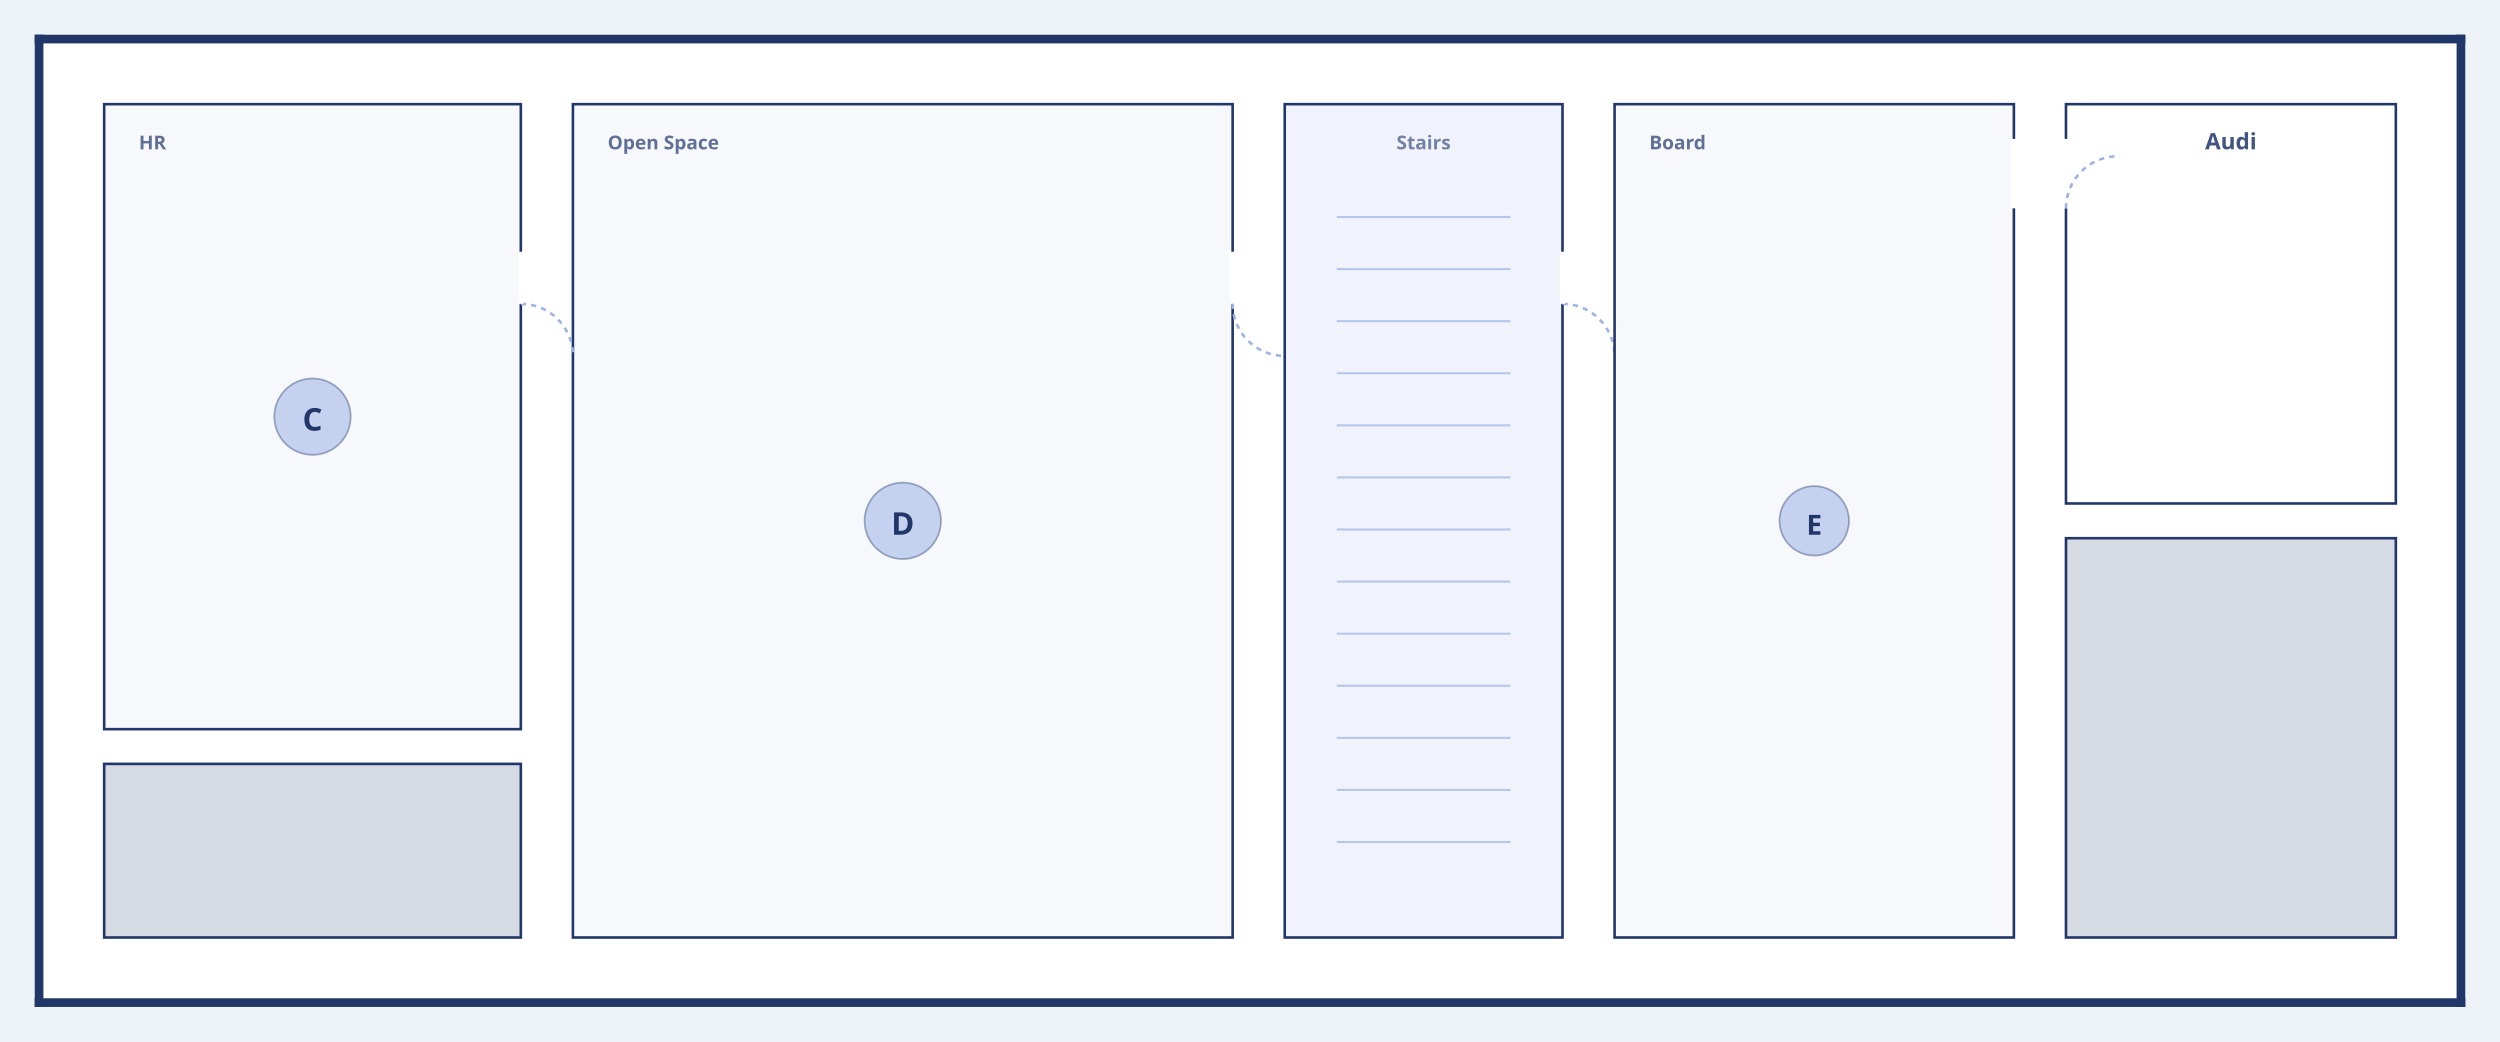
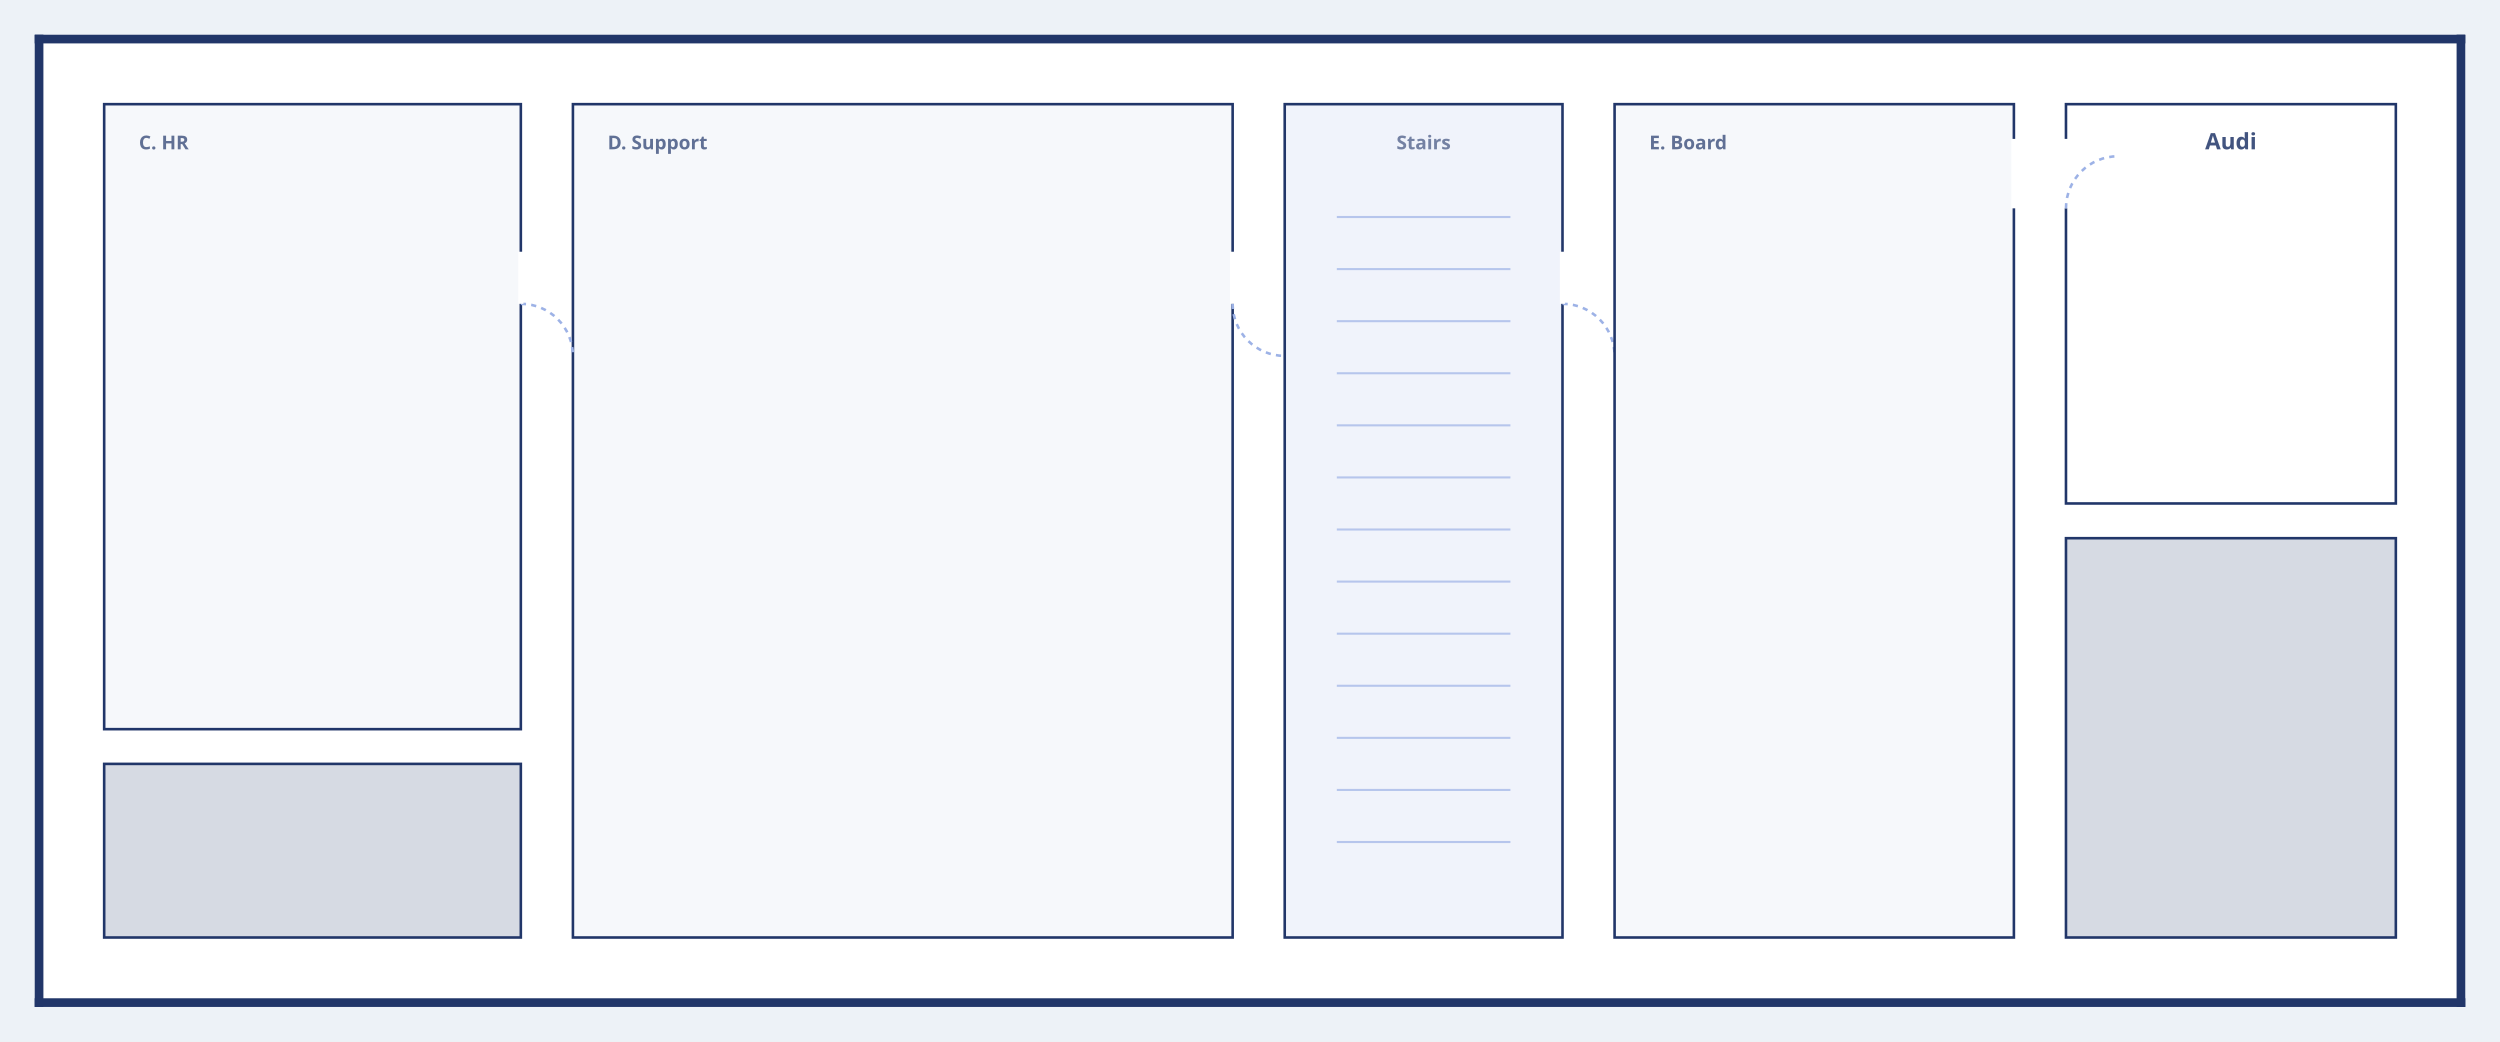
<svg xmlns="http://www.w3.org/2000/svg" viewBox="0 0 1440 600" width="1440" height="600">
  <rect width="1440" height="600" fill="#edf2f7" />
  <rect x="20" y="20" width="1400" height="560" rx="6" fill="#ffffff" />
  <rect x="60" y="60" width="240" height="360" fill="#f6f8fb" stroke="#213669" stroke-width="1.5" />
-   <text x="80" y="86" font-family="Plus Jakarta Sans, system-ui, sans-serif" font-size="11" font-weight="600" fill="#213669" opacity="0.7">HR</text>
-   <circle cx="180" cy="240" r="22" fill="#9db2e6" fill-opacity="0.55" stroke="#213669" stroke-opacity="0.4" />
-   <text x="180" y="248" font-family="Plus Jakarta Sans, system-ui, sans-serif" font-size="18" font-weight="700" fill="#213669" text-anchor="middle">C</text>
+   <text x="80" y="86" font-family="Plus Jakarta Sans, system-ui, sans-serif" font-size="11" font-weight="600" fill="#213669" opacity="0.7">C. HR</text>
  <rect x="60" y="440" width="240" height="100" fill="#213669" fill-opacity="0.18" stroke="#213669" stroke-width="1.5" />
  <rect x="330" y="60" width="380" height="480" fill="#f6f8fb" stroke="#213669" stroke-width="1.5" />
-   <text x="350" y="86" font-family="Plus Jakarta Sans, system-ui, sans-serif" font-size="11" font-weight="600" fill="#213669" opacity="0.7">Open Space</text>
-   <circle cx="520" cy="300" r="22" fill="#9db2e6" fill-opacity="0.55" stroke="#213669" stroke-opacity="0.4" />
-   <text x="520" y="308" font-family="Plus Jakarta Sans, system-ui, sans-serif" font-size="18" font-weight="700" fill="#213669" text-anchor="middle">D</text>
+   <text x="350" y="86" font-family="Plus Jakarta Sans, system-ui, sans-serif" font-size="11" font-weight="600" fill="#213669" opacity="0.7">D. Support</text>
  <path d="M 300 175 a 30 30 0 0 1 30 30" stroke="#9db2e6" stroke-width="1.5" fill="none" stroke-dasharray="3 3" />
  <line x1="300" y1="145" x2="300" y2="175" stroke="#ffffff" stroke-width="3" />
  <path d="M 710 175 a 30 30 0 0 0 30 30" stroke="#9db2e6" stroke-width="1.5" fill="none" stroke-dasharray="3 3" />
  <line x1="710" y1="145" x2="710" y2="175" stroke="#ffffff" stroke-width="3" />
  <rect x="740" y="60" width="160" height="480" fill="#9db2e6" fill-opacity="0.15" stroke="#213669" stroke-width="1.5" />
  <text x="820" y="86" font-family="Plus Jakarta Sans, system-ui, sans-serif" font-size="11" font-weight="600" fill="#213669" opacity="0.6" text-anchor="middle">Stairs</text>
  <g stroke="#9db2e6" stroke-width="1.2" stroke-opacity="0.7">
    <line x1="770" y1="125" x2="870" y2="125" />
    <line x1="770" y1="155" x2="870" y2="155" />
    <line x1="770" y1="185" x2="870" y2="185" />
    <line x1="770" y1="215" x2="870" y2="215" />
    <line x1="770" y1="245" x2="870" y2="245" />
    <line x1="770" y1="275" x2="870" y2="275" />
    <line x1="770" y1="305" x2="870" y2="305" />
    <line x1="770" y1="335" x2="870" y2="335" />
    <line x1="770" y1="365" x2="870" y2="365" />
    <line x1="770" y1="395" x2="870" y2="395" />
    <line x1="770" y1="425" x2="870" y2="425" />
    <line x1="770" y1="455" x2="870" y2="455" />
    <line x1="770" y1="485" x2="870" y2="485" />
  </g>
  <path d="M 900 175 a 30 30 0 0 1 30 30" stroke="#9db2e6" stroke-width="1.5" fill="none" stroke-dasharray="3 3" />
  <line x1="900" y1="145" x2="900" y2="175" stroke="#ffffff" stroke-width="3" />
  <rect x="930" y="60" width="230" height="480" fill="#f6f8fb" stroke="#213669" stroke-width="1.5" />
-   <text x="950" y="86" font-family="Plus Jakarta Sans, system-ui, sans-serif" font-size="11" font-weight="600" fill="#213669" opacity="0.7">Board</text>
-   <circle cx="1045" cy="300" r="20" fill="#9db2e6" fill-opacity="0.55" stroke="#213669" stroke-opacity="0.4" />
-   <text x="1045" y="308" font-family="Plus Jakarta Sans, system-ui, sans-serif" font-size="16" font-weight="700" fill="#213669" text-anchor="middle">E</text>
+   <text x="950" y="86" font-family="Plus Jakarta Sans, system-ui, sans-serif" font-size="11" font-weight="600" fill="#213669" opacity="0.7">E. Board</text>
  <rect x="1190" y="60" width="190" height="230" fill="#ffffff" stroke="#213669" stroke-width="1.5" />
  <text x="1285" y="86" font-family="Plus Jakarta Sans, system-ui, sans-serif" font-size="13" font-weight="600" fill="#213669" opacity="0.85" text-anchor="middle">Audi</text>
  <rect x="1190" y="310" width="190" height="230" fill="#213669" fill-opacity="0.18" stroke="#213669" stroke-width="1.5" />
  <line x1="1160" y1="80" x2="1160" y2="120" stroke="#ffffff" stroke-width="3" />
  <line x1="1190" y1="80" x2="1190" y2="120" stroke="#ffffff" stroke-width="3" />
  <path d="M 1190 120 a 30 30 0 0 1 30 -30" stroke="#9db2e6" stroke-width="1.5" fill="none" stroke-dasharray="3 3" />
  <rect x="20" y="20" width="1400" height="5" fill="#213669" />
  <rect x="20" y="575" width="1400" height="5" fill="#213669" />
  <rect x="20" y="20" width="5" height="560" fill="#213669" />
  <rect x="1415" y="20" width="5" height="560" fill="#213669" />
</svg>
